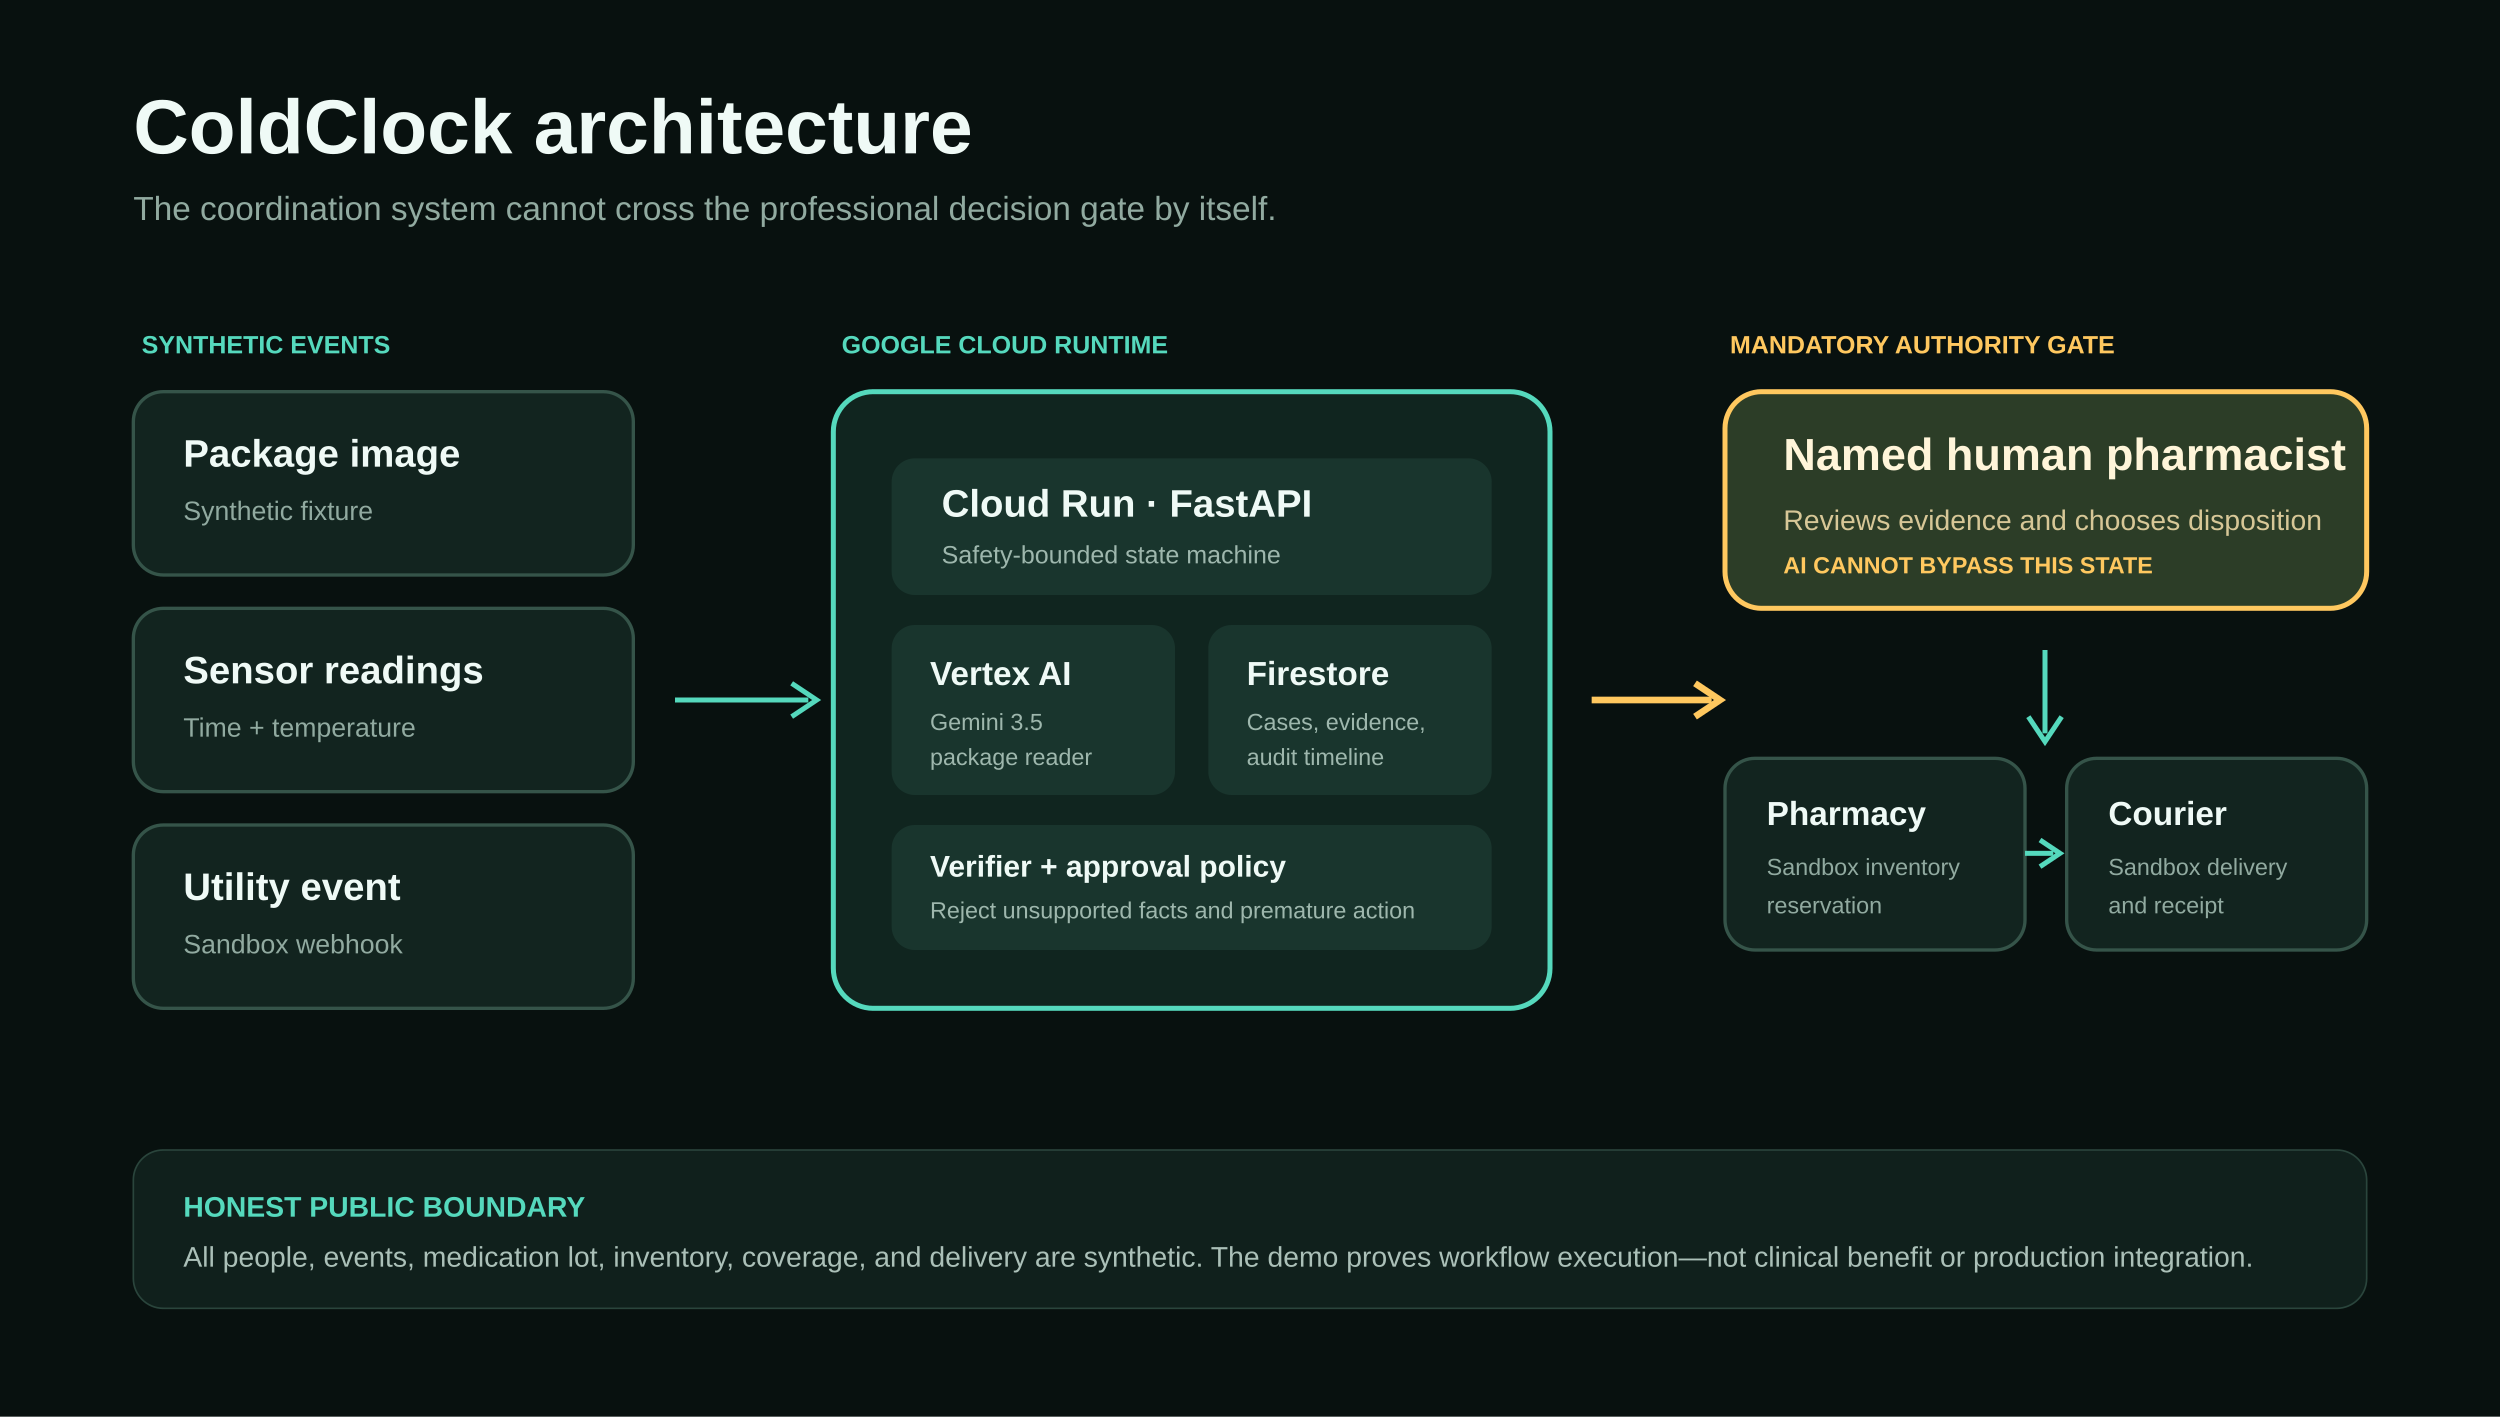
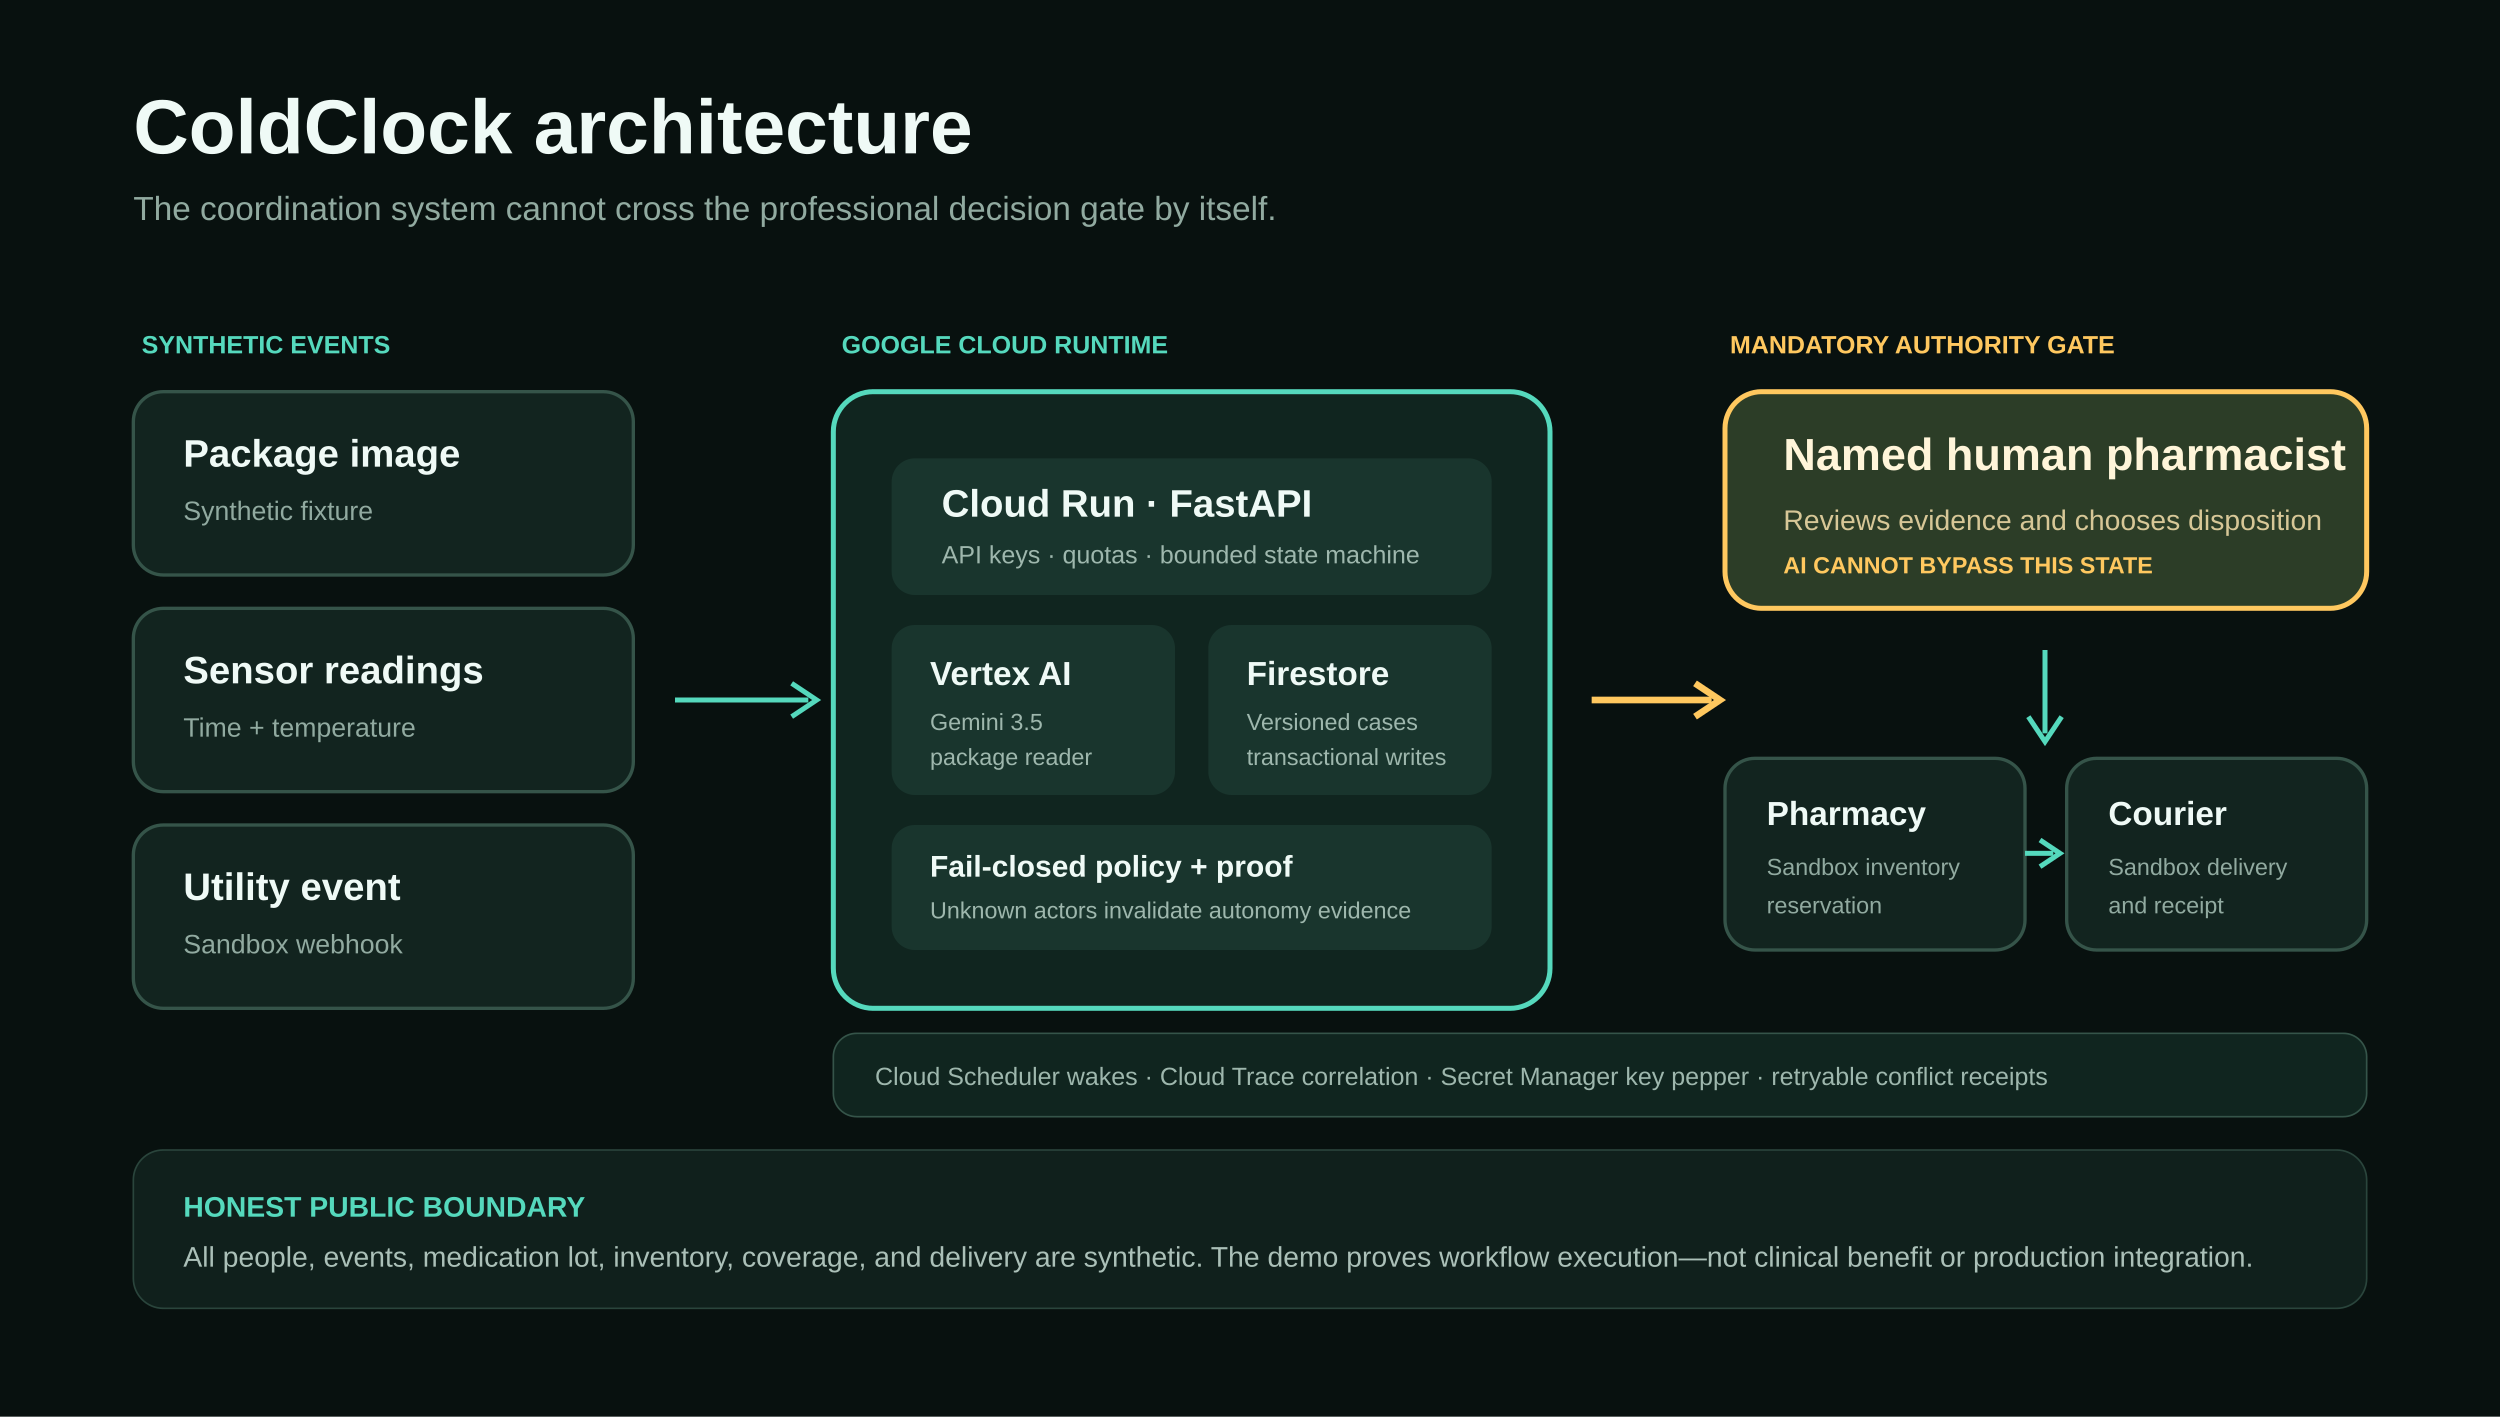
<svg xmlns="http://www.w3.org/2000/svg" width="1500" height="850" viewBox="0 0 1500 850" role="img" aria-labelledby="title desc">
  <rect width="1500" height="850" fill="#08110f" />
  <text x="80" y="92" fill="#effaf6" font-family="Arial" font-size="46" font-weight="700">ColdClock architecture</text>
  <text x="80" y="132" fill="#91aaa0" font-family="Arial" font-size="20">The coordination system cannot cross the professional decision gate by itself.</text>
  <g font-family="Arial">
    <text x="85" y="212" fill="#55d9bd" font-size="15" font-weight="700">SYNTHETIC EVENTS</text>
    <rect x="80" y="235" width="300" height="110" rx="18" fill="#12241f" stroke="#355449" stroke-width="2" />
    <text x="110" y="280" fill="#effaf6" font-size="23" font-weight="700">Package image</text>
    <text x="110" y="312" fill="#91aaa0" font-size="16">Synthetic fixture</text>
    <rect x="80" y="365" width="300" height="110" rx="18" fill="#12241f" stroke="#355449" stroke-width="2" />
    <text x="110" y="410" fill="#effaf6" font-size="23" font-weight="700">Sensor readings</text>
    <text x="110" y="442" fill="#91aaa0" font-size="16">Time + temperature</text>
    <rect x="80" y="495" width="300" height="110" rx="18" fill="#12241f" stroke="#355449" stroke-width="2" />
    <text x="110" y="540" fill="#effaf6" font-size="23" font-weight="700">Utility event</text>
    <text x="110" y="572" fill="#91aaa0" font-size="16">Sandbox webhook</text>
    <path d="M405 420H485" stroke="#55d9bd" stroke-width="3" />
    <path d="M475 410L490 420L475 430" fill="none" stroke="#55d9bd" stroke-width="3" />
    <text x="505" y="212" fill="#55d9bd" font-size="15" font-weight="700">GOOGLE CLOUD RUNTIME</text>
    <rect x="500" y="235" width="430" height="370" rx="24" fill="#10251f" stroke="#55d9bd" stroke-width="3" />
    <rect x="535" y="275" width="360" height="82" rx="14" fill="#19352d" />
    <text x="565" y="310" fill="#effaf6" font-size="23" font-weight="700">Cloud Run · FastAPI</text>
-     <text x="565" y="338" fill="#9eb7ad" font-size="15">Safety-bounded state machine</text>
+     <text x="565" y="338" fill="#9eb7ad" font-size="15">API keys · quotas · bounded state machine</text>
    <rect x="535" y="375" width="170" height="102" rx="14" fill="#19352d" />
    <text x="558" y="411" fill="#effaf6" font-size="20" font-weight="700">Vertex AI</text>
    <text x="558" y="438" fill="#9eb7ad" font-size="14">Gemini 3.5</text>
    <text x="558" y="459" fill="#9eb7ad" font-size="14">package reader</text>
    <rect x="725" y="375" width="170" height="102" rx="14" fill="#19352d" />
    <text x="748" y="411" fill="#effaf6" font-size="20" font-weight="700">Firestore</text>
-     <text x="748" y="438" fill="#9eb7ad" font-size="14">Cases, evidence,</text>
-     <text x="748" y="459" fill="#9eb7ad" font-size="14">audit timeline</text>
+     <text x="748" y="438" fill="#9eb7ad" font-size="14">Versioned cases</text>
+     <text x="748" y="459" fill="#9eb7ad" font-size="14">transactional writes</text>
    <rect x="535" y="495" width="360" height="75" rx="14" fill="#19352d" />
-     <text x="558" y="526" fill="#effaf6" font-size="18" font-weight="700">Verifier + approval policy</text>
-     <text x="558" y="551" fill="#9eb7ad" font-size="14">Reject unsupported facts and premature action</text>
+     <text x="558" y="526" fill="#effaf6" font-size="18" font-weight="700">Fail-closed policy + proof</text>
+     <text x="558" y="551" fill="#9eb7ad" font-size="14">Unknown actors invalidate autonomy evidence</text>
    <path d="M955 420H1027" stroke="#ffc85f" stroke-width="4" />
    <path d="M1017 410L1032 420L1017 430" fill="none" stroke="#ffc85f" stroke-width="4" />
    <text x="1038" y="212" fill="#ffc85f" font-size="15" font-weight="700">MANDATORY AUTHORITY GATE</text>
    <rect x="1035" y="235" width="385" height="130" rx="22" fill="#2c3d27" stroke="#ffc85f" stroke-width="3" />
    <text x="1070" y="282" fill="#fff5d9" font-size="27" font-weight="700">Named human pharmacist</text>
    <text x="1070" y="318" fill="#d7c797" font-size="17">Reviews evidence and chooses disposition</text>
    <text x="1070" y="344" fill="#ffc85f" font-size="14" font-weight="700">AI CANNOT BYPASS THIS STATE</text>
    <path d="M1227 390V440" stroke="#55d9bd" stroke-width="3" />
    <path d="M1217 430L1227 445L1237 430" fill="none" stroke="#55d9bd" stroke-width="3" />
    <rect x="1035" y="455" width="180" height="115" rx="18" fill="#12241f" stroke="#355449" stroke-width="2" />
    <text x="1060" y="495" fill="#effaf6" font-size="20" font-weight="700">Pharmacy</text>
    <text x="1060" y="525" fill="#91aaa0" font-size="14">Sandbox inventory</text>
    <text x="1060" y="548" fill="#91aaa0" font-size="14">reservation</text>
    <rect x="1240" y="455" width="180" height="115" rx="18" fill="#12241f" stroke="#355449" stroke-width="2" />
    <text x="1265" y="495" fill="#effaf6" font-size="20" font-weight="700">Courier</text>
    <text x="1265" y="525" fill="#91aaa0" font-size="14">Sandbox delivery</text>
    <text x="1265" y="548" fill="#91aaa0" font-size="14">and receipt</text>
    <path d="M1215 512H1232" stroke="#55d9bd" stroke-width="3" />
    <path d="M1224 504L1236 512L1224 520" fill="none" stroke="#55d9bd" stroke-width="3" />
  </g>
+   <rect x="500" y="620" width="920" height="50" rx="14" fill="#10251f" stroke="#355449" />
+   <text x="525" y="651" fill="#9eb7ad" font-family="Arial" font-size="15">Cloud Scheduler wakes · Cloud Trace correlation · Secret Manager key pepper · retryable conflict receipts</text>
  <rect x="80" y="690" width="1340" height="95" rx="18" fill="#10201c" stroke="#2a453c" />
  <text x="110" y="730" fill="#55d9bd" font-family="Arial" font-size="17" font-weight="700">HONEST PUBLIC BOUNDARY</text>
  <text x="110" y="760" fill="#abc0b8" font-family="Arial" font-size="17">All people, events, medication lot, inventory, coverage, and delivery are synthetic. The demo proves workflow execution—not clinical benefit or production integration.</text>
</svg>
